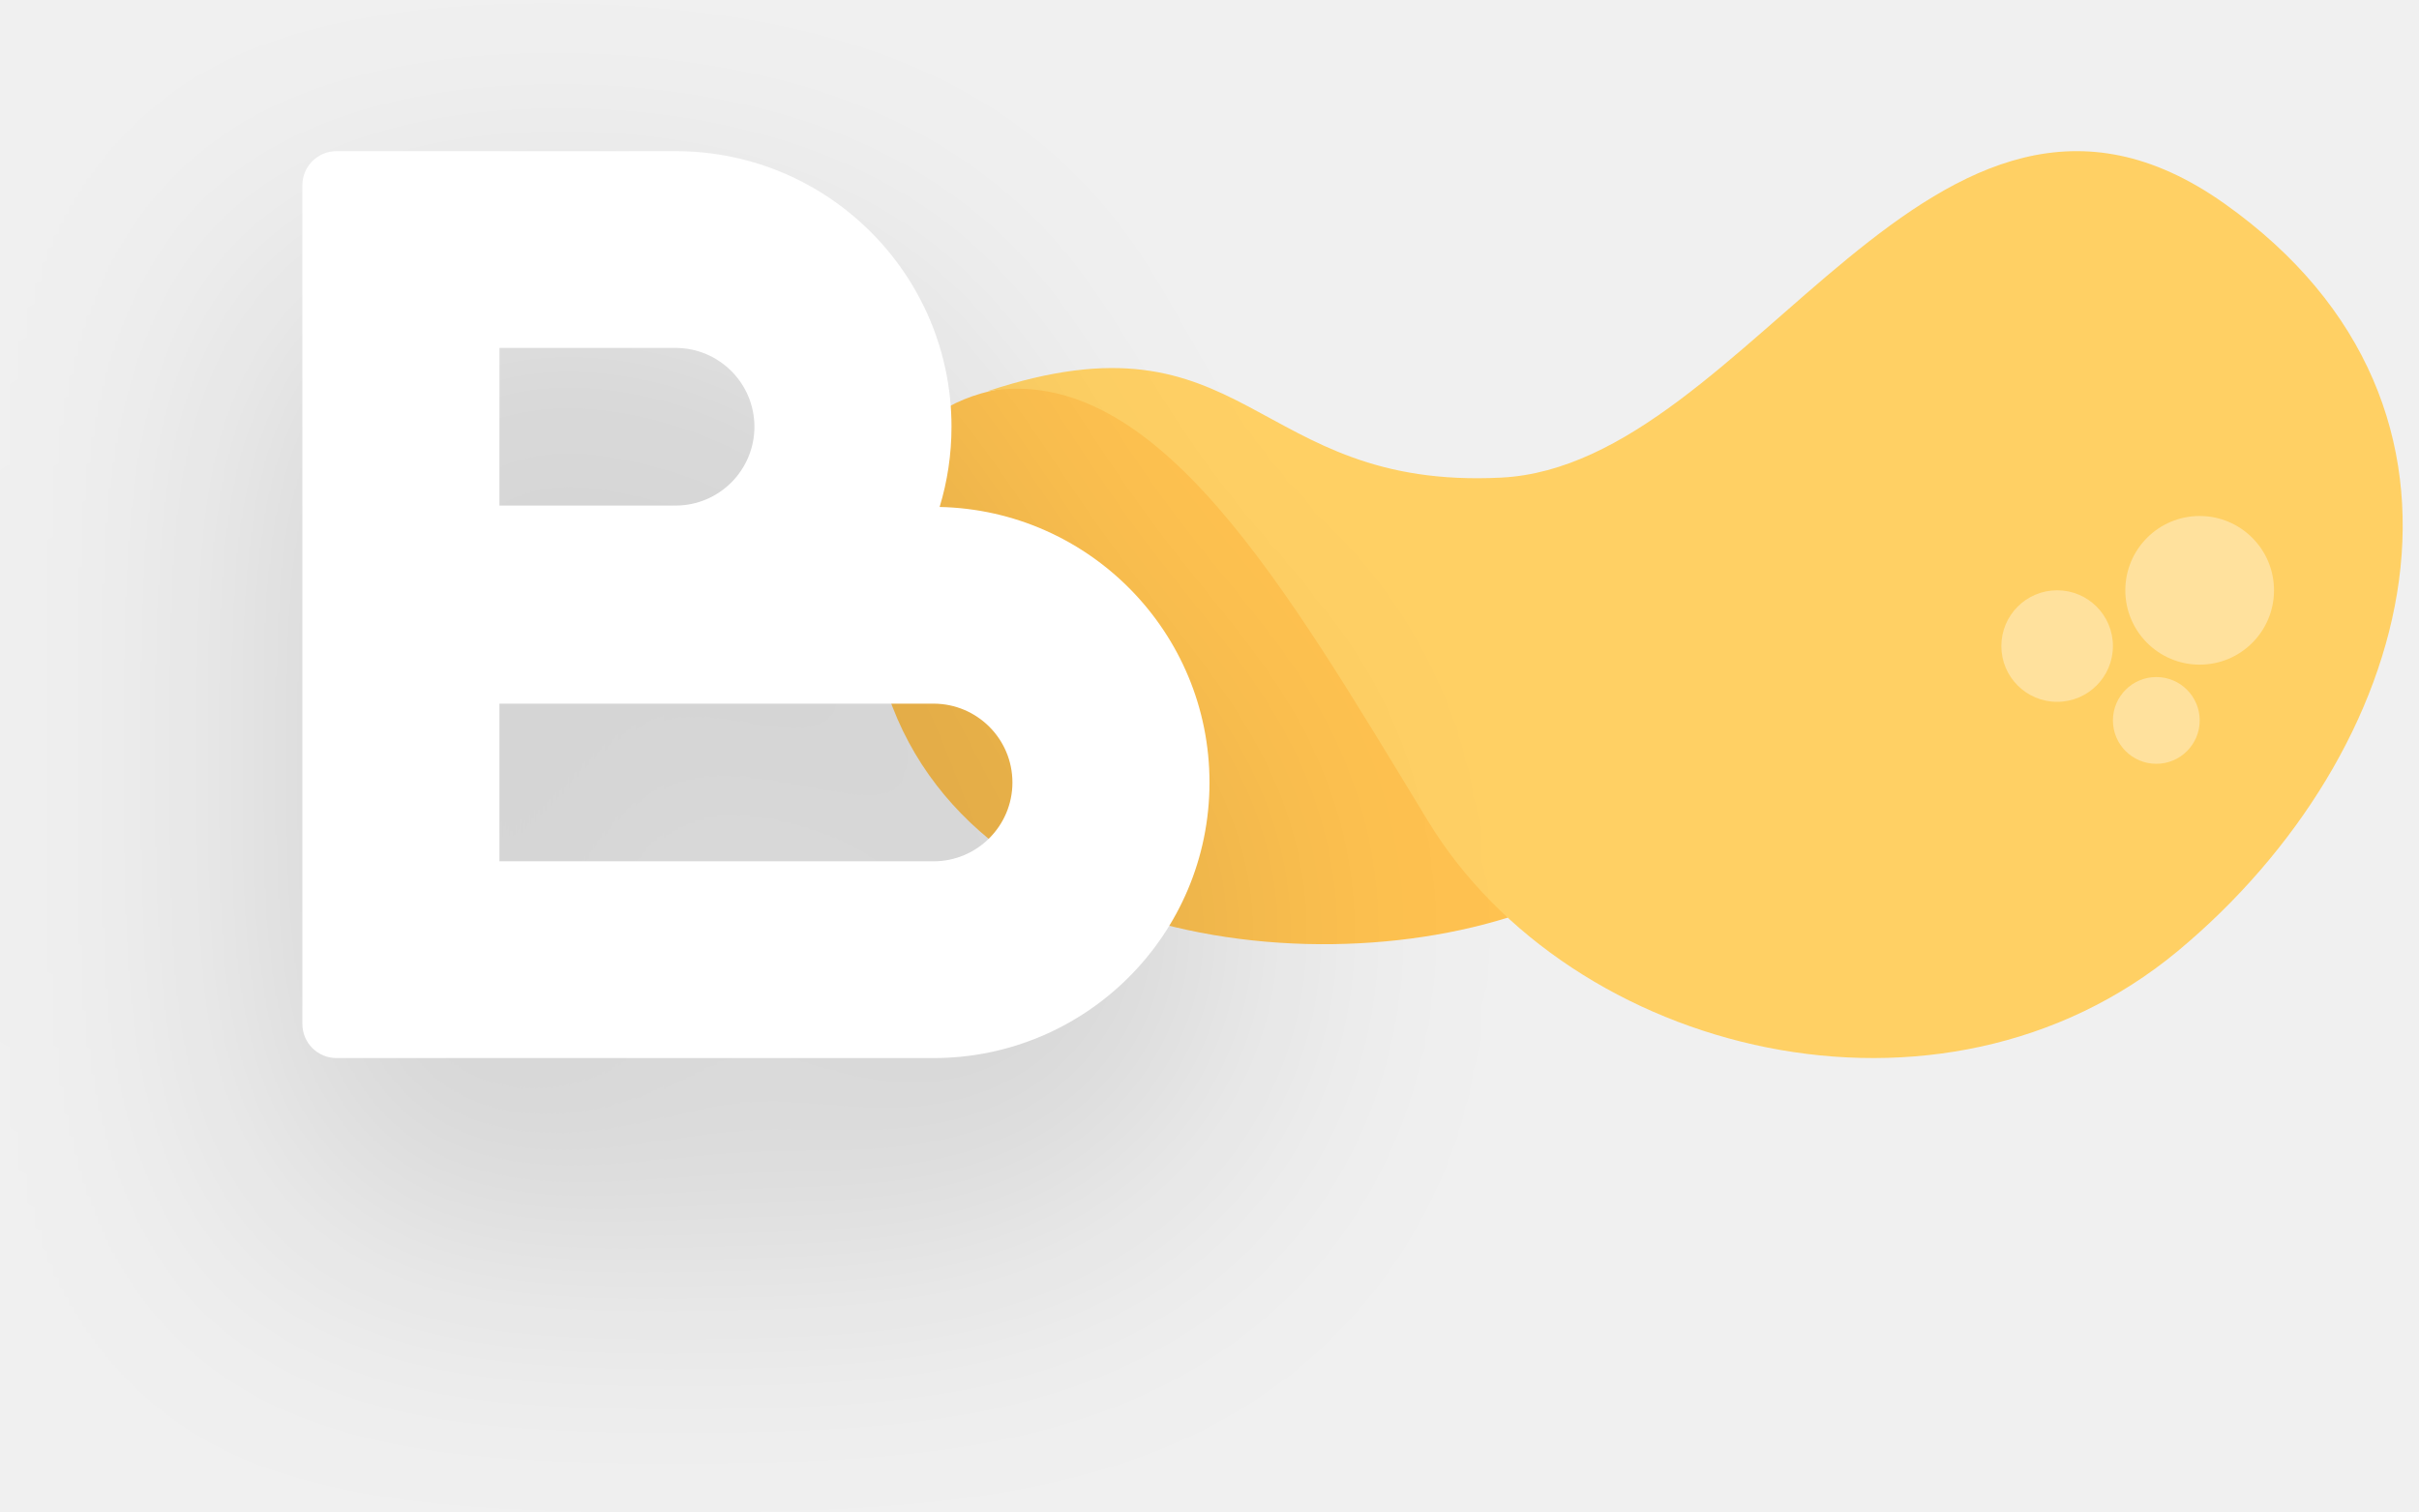
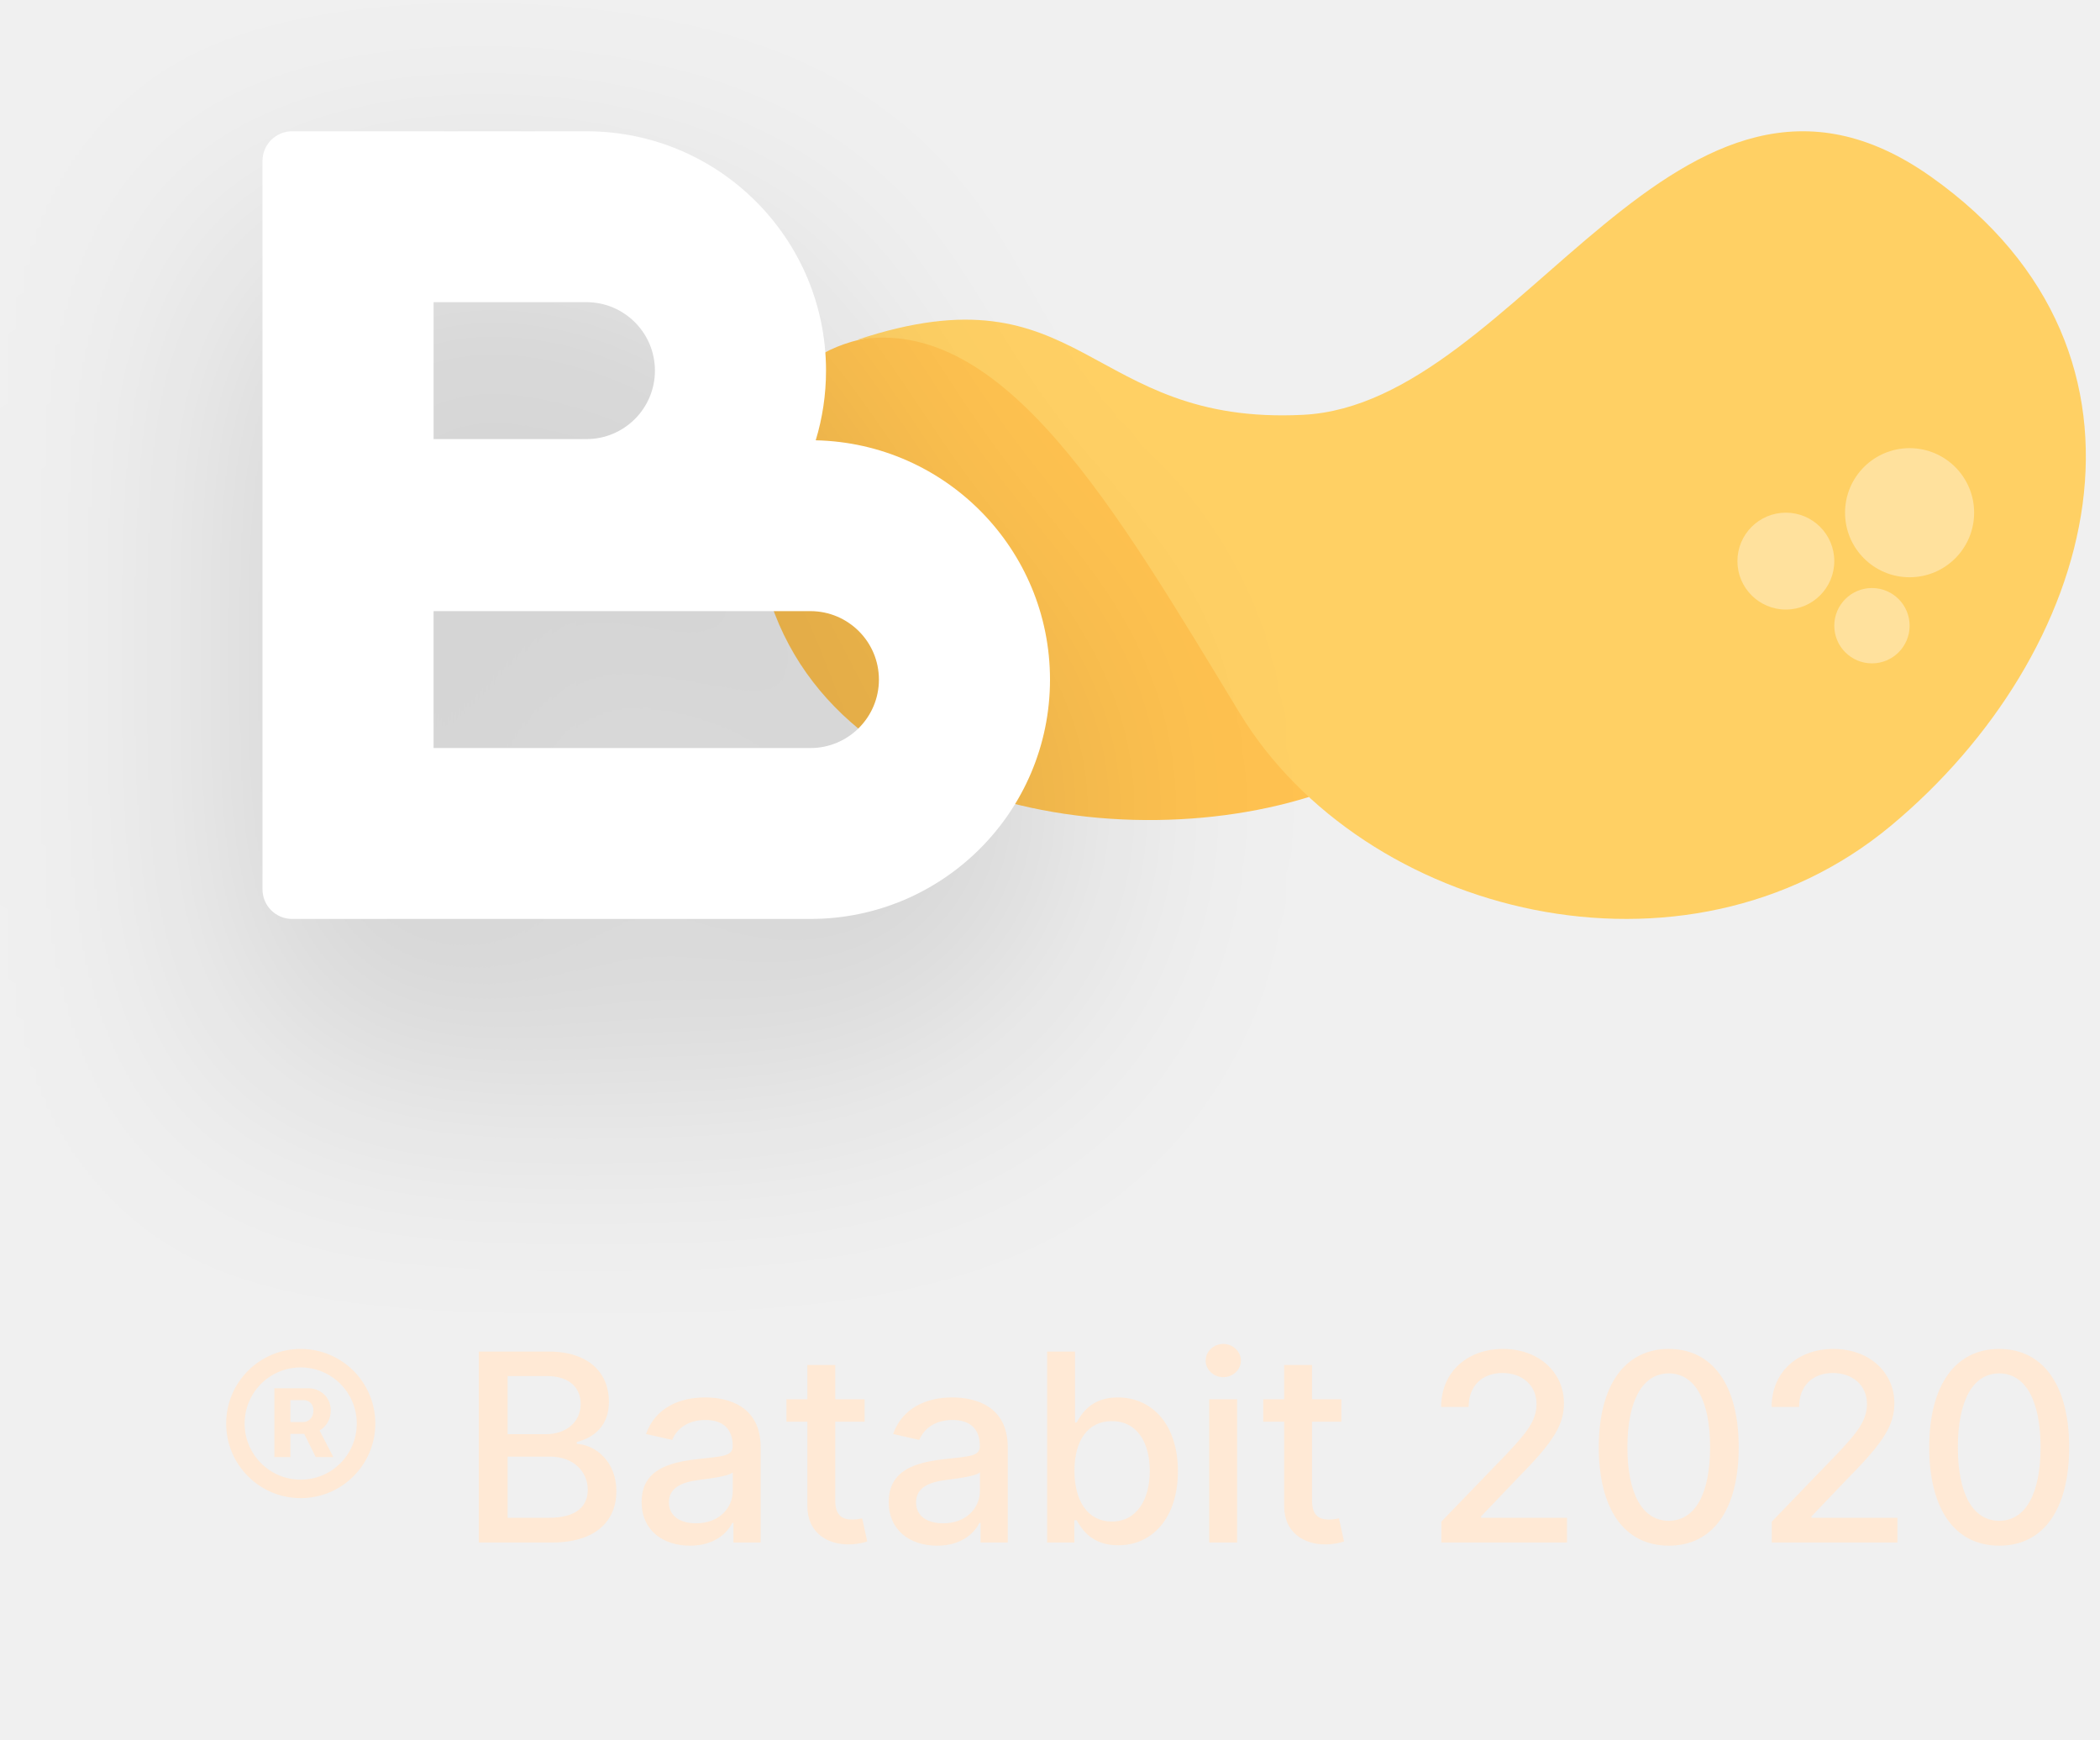
- <svg xmlns="http://www.w3.org/2000/svg" width="64" height="40" viewBox="0 0 64 40" fill="none">
+ <svg xmlns="http://www.w3.org/2000/svg" width="64" height="53" viewBox="0 0 64 53" fill="none">
+   <path d="M9.165 45.648C10.421 45.648 11.438 44.631 11.438 43.375C11.438 42.119 10.421 41.102 9.165 41.102C7.91 41.102 6.893 42.119 6.893 43.375C6.893 44.631 7.91 45.648 9.165 45.648ZM9.165 45.085C8.219 45.085 7.455 44.318 7.455 43.375C7.455 42.432 8.219 41.665 9.165 41.665C10.109 41.665 10.873 42.432 10.873 43.375C10.873 44.321 10.109 45.085 9.165 45.085ZM8.362 44.398H8.85V43.69H9.271L9.623 44.398H10.16L9.739 43.588C9.933 43.472 10.08 43.264 10.08 42.98C10.08 42.528 9.714 42.301 9.41 42.301H8.362V44.398ZM8.85 43.33V42.662H9.256C9.379 42.662 9.552 42.739 9.552 42.98C9.552 43.213 9.384 43.33 9.248 43.33H8.85ZM14.592 47H16.822C18.175 47 18.785 46.327 18.785 45.435C18.785 44.534 18.155 44.026 17.578 43.994V43.938C18.112 43.801 18.558 43.438 18.558 42.71C18.558 41.849 17.962 41.182 16.723 41.182H14.592V47ZM15.47 46.247V44.383H16.768C17.473 44.383 17.913 44.838 17.913 45.392C17.913 45.881 17.581 46.247 16.737 46.247H15.47ZM15.47 43.699V41.929H16.669C17.365 41.929 17.697 42.295 17.697 42.778C17.697 43.341 17.237 43.699 16.646 43.699H15.47ZM21.028 47.097C21.75 47.097 22.156 46.73 22.318 46.403H22.352V47H23.182V44.102C23.182 42.832 22.182 42.58 21.489 42.58C20.699 42.58 19.972 42.898 19.688 43.693L20.486 43.875C20.611 43.565 20.929 43.267 21.5 43.267C22.048 43.267 22.329 43.554 22.329 44.048V44.068C22.329 44.378 22.011 44.372 21.227 44.463C20.401 44.56 19.554 44.776 19.554 45.767C19.554 46.625 20.199 47.097 21.028 47.097ZM21.213 46.415C20.733 46.415 20.386 46.199 20.386 45.778C20.386 45.324 20.79 45.162 21.281 45.097C21.557 45.06 22.21 44.986 22.332 44.864V45.426C22.332 45.943 21.921 46.415 21.213 46.415ZM26.35 42.636H25.455V41.591H24.606V42.636H23.967V43.318H24.606V45.895C24.603 46.688 25.208 47.071 25.879 47.057C26.148 47.054 26.33 47.003 26.43 46.966L26.276 46.264C26.22 46.276 26.114 46.301 25.978 46.301C25.702 46.301 25.455 46.21 25.455 45.719V43.318H26.35V42.636ZM28.56 47.097C29.281 47.097 29.688 46.73 29.849 46.403H29.884V47H30.713V44.102C30.713 42.832 29.713 42.58 29.02 42.58C28.23 42.58 27.503 42.898 27.219 43.693L28.017 43.875C28.142 43.565 28.46 43.267 29.031 43.267C29.579 43.267 29.861 43.554 29.861 44.048V44.068C29.861 44.378 29.543 44.372 28.759 44.463C27.932 44.56 27.085 44.776 27.085 45.767C27.085 46.625 27.73 47.097 28.56 47.097ZM28.744 46.415C28.264 46.415 27.918 46.199 27.918 45.778C27.918 45.324 28.321 45.162 28.812 45.097C29.088 45.06 29.741 44.986 29.864 44.864V45.426C29.864 45.943 29.452 46.415 28.744 46.415ZM31.913 47H32.742V46.321H32.813C32.967 46.599 33.279 47.085 34.075 47.085C35.131 47.085 35.898 46.239 35.898 44.827C35.898 43.412 35.12 42.58 34.066 42.58C33.256 42.58 32.964 43.074 32.813 43.344H32.762V41.182H31.913V47ZM32.745 44.818C32.745 43.906 33.143 43.301 33.884 43.301C34.654 43.301 35.041 43.952 35.041 44.818C35.041 45.693 34.643 46.361 33.884 46.361C33.154 46.361 32.745 45.736 32.745 44.818ZM36.852 47H37.702V42.636H36.852V47ZM37.281 41.963C37.574 41.963 37.818 41.736 37.818 41.457C37.818 41.179 37.574 40.949 37.281 40.949C36.986 40.949 36.744 41.179 36.744 41.457C36.744 41.736 36.986 41.963 37.281 41.963ZM40.881 42.636H39.986V41.591H39.137V42.636H38.498V43.318H39.137V45.895C39.134 46.688 39.739 47.071 40.41 47.057C40.68 47.054 40.861 47.003 40.961 46.966L40.807 46.264C40.751 46.276 40.646 46.301 40.509 46.301C40.234 46.301 39.986 46.21 39.986 45.719V43.318H40.881V42.636ZM43.927 47H47.756V46.247H45.137V46.205L46.293 44.994C47.359 43.918 47.663 43.403 47.663 42.753C47.663 41.818 46.901 41.102 45.805 41.102C44.717 41.102 43.921 41.807 43.921 42.869H44.759C44.756 42.244 45.16 41.835 45.788 41.835C46.379 41.835 46.827 42.199 46.827 42.778C46.827 43.293 46.521 43.662 45.896 44.324L43.927 46.364V47ZM50.859 47.097C52.202 47.097 52.989 46 52.989 44.094C52.989 42.202 52.191 41.102 50.859 41.102C49.523 41.102 48.728 42.199 48.725 44.094C48.725 45.997 49.512 47.094 50.859 47.097ZM50.859 46.338C50.072 46.338 49.597 45.548 49.597 44.094C49.6 42.645 50.075 41.847 50.859 41.847C51.64 41.847 52.117 42.645 52.117 44.094C52.117 45.548 51.643 46.338 50.859 46.338ZM53.997 47H57.827V46.247H55.207V46.205L56.364 44.994C57.429 43.918 57.733 43.403 57.733 42.753C57.733 41.818 56.972 41.102 55.875 41.102C54.787 41.102 53.992 41.807 53.992 42.869H54.83C54.827 42.244 55.23 41.835 55.858 41.835C56.449 41.835 56.898 42.199 56.898 42.778C56.898 43.293 56.591 43.662 55.966 44.324L53.997 46.364V47ZM60.929 47.097C62.273 47.097 63.06 46 63.06 44.094C63.06 42.202 62.261 41.102 60.929 41.102C59.594 41.102 58.798 42.199 58.795 44.094C58.795 45.997 59.582 47.094 60.929 47.097ZM60.929 46.338C60.142 46.338 59.668 45.548 59.668 44.094C59.67 42.645 60.145 41.847 60.929 41.847C61.71 41.847 62.188 42.645 62.188 44.094C62.188 45.548 61.713 46.338 60.929 46.338Z" fill="#FFE9D5" />
  <path d="M39.891 24.284C33.467 26.281 23.093 24.24 23.001 15.345C22.908 6.45 33.981 11.748 33.981 11.748L39.891 24.284Z" fill="#FFC250" />
  <path d="M26.124 10.354C30.607 9.586 34.011 15.527 37.778 21.723C41.545 27.92 51.354 30.376 57.622 25.165C63.889 19.954 66.542 10.827 58.846 5.383C51.151 -0.061 46.347 12.299 39.722 12.639C33.097 12.978 33.049 8.054 26.124 10.354Z" fill="#FFD064" />
  <circle cx="58.197" cy="15.622" r="1.967" fill="#FFE19D" />
  <circle cx="54.426" cy="17.097" r="1.476" fill="#FFE19D" />
  <circle cx="57.05" cy="19.065" r="1.148" fill="#FFE19D" />
  <g filter="url(#filter0_d)">
    <path fill-rule="evenodd" clip-rule="evenodd" d="M8 27.097C8 27.596 8.404 28 8.903 28H24.697C28.73 28 32 24.735 32 20.707C32 16.734 28.818 13.502 24.86 13.416C25.064 12.744 25.174 12.031 25.174 11.293C25.174 7.265 21.904 4 17.871 4L8.903 4C8.404 4 8 4.404 8 4.903L8 27.097ZM17.871 13.379H13.214L13.214 9.207L17.871 9.207C19.025 9.207 19.96 10.141 19.96 11.293C19.96 12.445 19.025 13.379 17.871 13.379ZM24.697 22.793L13.214 22.793V18.621H24.697C25.851 18.621 26.786 19.555 26.786 20.707C26.786 21.859 25.851 22.793 24.697 22.793Z" fill="white" />
  </g>
  <defs>
    <filter id="filter0_d" x="0" y="0" width="40" height="40" filterUnits="userSpaceOnUse" color-interpolation-filters="sRGB">
      <feFlood flood-opacity="0" result="BackgroundImageFix" />
      <feColorMatrix in="SourceAlpha" type="matrix" values="0 0 0 0 0 0 0 0 0 0 0 0 0 0 0 0 0 0 127 0" result="hardAlpha" />
      <feOffset dy="4" />
      <feGaussianBlur stdDeviation="4" />
      <feColorMatrix type="matrix" values="0 0 0 0 0 0 0 0 0 0 0 0 0 0 0 0 0 0 0.16 0" />
      <feBlend mode="normal" in2="BackgroundImageFix" result="effect1_dropShadow" />
      <feBlend mode="normal" in="SourceGraphic" in2="effect1_dropShadow" result="shape" />
    </filter>
  </defs>
</svg>
